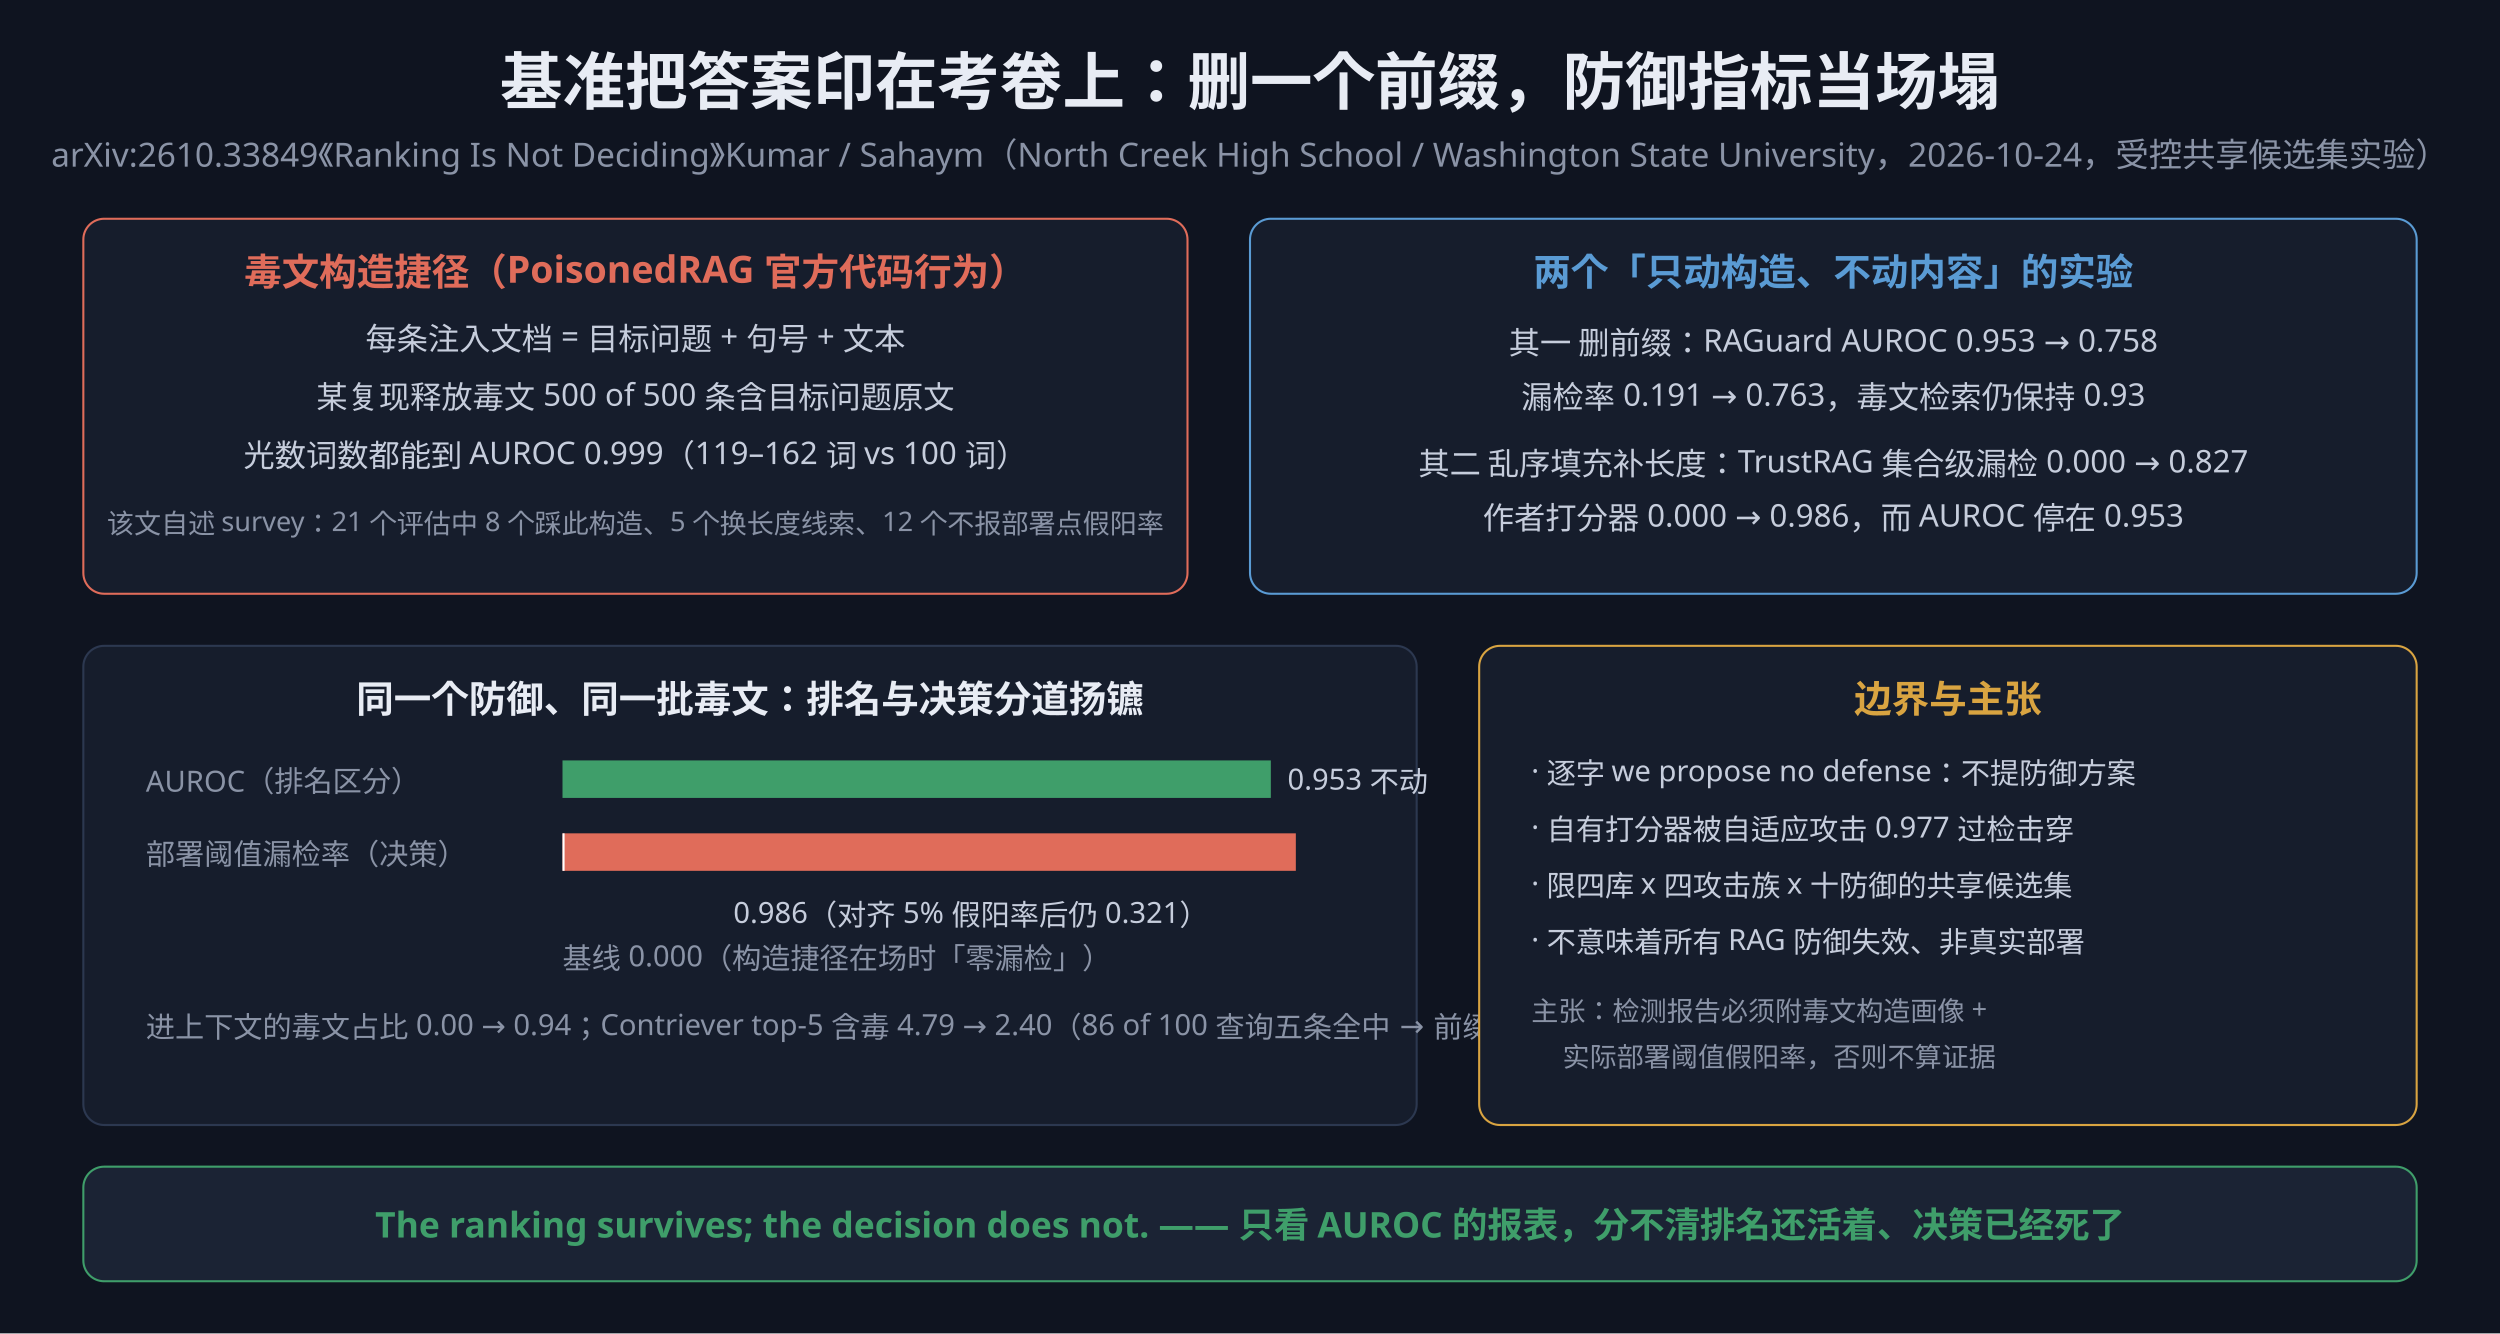
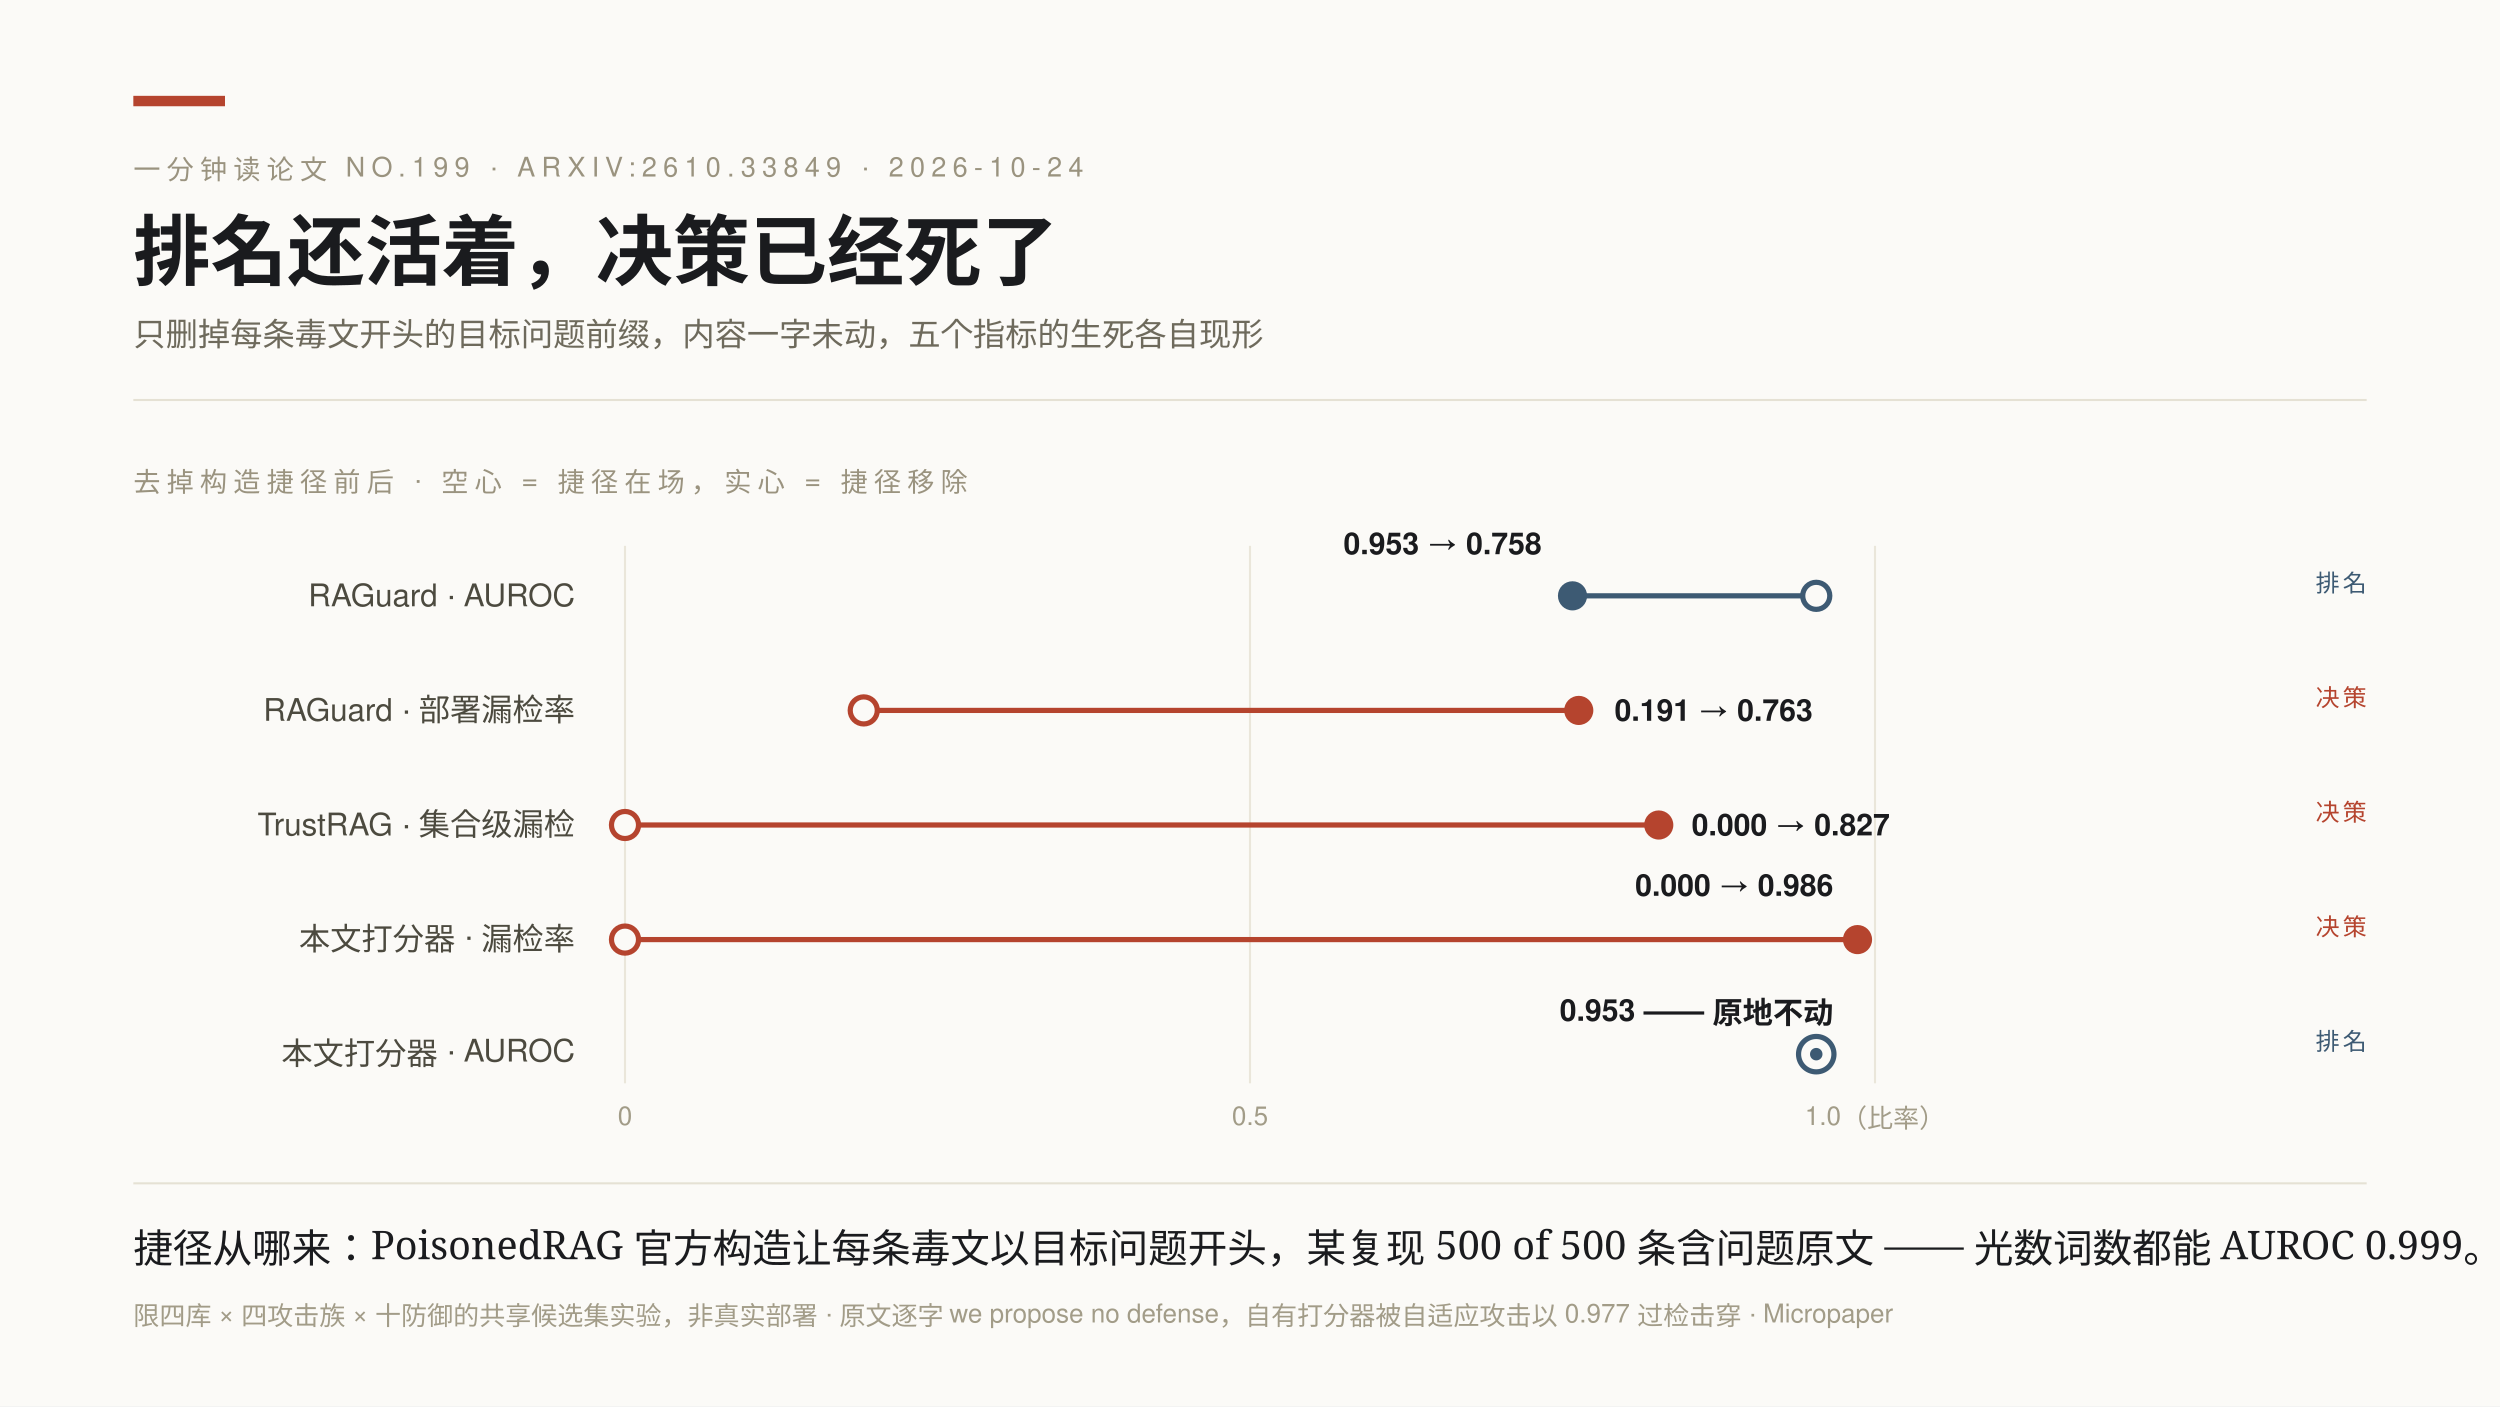
- <svg xmlns="http://www.w3.org/2000/svg" viewBox="0 0 1200 640" font-family="PingFang SC, Microsoft YaHei, sans-serif">
-   <rect width="1200" height="640" fill="#0f1420" />
-   <text x="600" y="50" fill="#e8ecf4" font-size="30" font-weight="bold" text-anchor="middle">基准把答案印在考卷上：删一个前缀，防御指标当场塌</text>
-   <text x="600" y="80" fill="#8a93a6" font-size="16" text-anchor="middle">arXiv:2610.33849《Ranking Is Not Deciding》Kumar / Sahaym（North Creek High School / Washington State University，2026-10-24，受控共享候选集实验）</text>
-   <rect x="40" y="105" width="530" height="180" rx="10" fill="#161d2c" stroke="#e06c5a" />
-   <text x="305" y="137" fill="#e06c5a" font-size="18" font-weight="bold" text-anchor="middle">毒文构造捷径（PoisonedRAG 官方代码行为）</text>
-   <text x="305" y="168" fill="#c6cddc" font-size="15" text-anchor="middle">每条注入文档 = 目标问题 + 句号 + 文本</text>
-   <text x="305" y="196" fill="#c6cddc" font-size="15" text-anchor="middle">某复现释放毒文 500 of 500 条含目标问题原文</text>
-   <text x="305" y="224" fill="#c6cddc" font-size="15" text-anchor="middle">光数词数都能到 AUROC 0.999（119–162 词 vs 100 词）</text>
-   <text x="305" y="256" fill="#8a93a6" font-size="13" text-anchor="middle">该文自述 survey：21 个评估中 8 个踩此构造、5 个换长度线索、12 个不报部署点假阳率</text>
-   <rect x="600" y="105" width="560" height="180" rx="10" fill="#161d2c" stroke="#5a9bd4" />
-   <text x="880" y="137" fill="#5a9bd4" font-size="18" font-weight="bold" text-anchor="middle">两个「只动构造、不动内容」的实验</text>
-   <text x="880" y="170" fill="#c6cddc" font-size="15" text-anchor="middle">其一 删前缀：RAGuard AUROC 0.953 → 0.758</text>
-   <text x="880" y="196" fill="#c6cddc" font-size="15" text-anchor="middle">漏检率 0.191 → 0.763，毒文检索仍保持 0.93</text>
-   <text x="880" y="228" fill="#c6cddc" font-size="15" text-anchor="middle">其二 乱序填充补长度：TrustRAG 集合级漏检 0.000 → 0.827</text>
-   <text x="880" y="254" fill="#c6cddc" font-size="15" text-anchor="middle">作者打分器 0.000 → 0.986，而 AUROC 停在 0.953</text>
-   <rect x="40" y="310" width="640" height="230" rx="10" fill="#161d2c" stroke="#2c3850" />
-   <text x="360" y="342" fill="#e8ecf4" font-size="18" font-weight="bold" text-anchor="middle">同一个防御、同一批毒文：排名与决策分道扬镳</text>
-   <text x="70" y="380" fill="#8a93a6" font-size="14">AUROC（排名区分）</text>
-   <rect x="270" y="365" width="340" height="18" fill="#3f9e6a" />
-   <text x="618" y="379" fill="#c6cddc" font-size="14">0.953 不动</text>
-   <text x="70" y="415" fill="#8a93a6" font-size="14">部署阈值漏检率（决策）</text>
-   <rect x="270" y="400" width="352" height="18" fill="#e06c5a" />
-   <text x="352" y="443" fill="#c6cddc" font-size="14">0.986（对齐 5% 假阳率后仍 0.321）</text>
-   <rect x="270" y="400" width="10" height="18" fill="#5a9bd4" opacity="0" />
-   <rect x="270" y="400" width="1" height="18" fill="#ffffff" />
-   <text x="270" y="465" fill="#8a93a6" font-size="14">基线 0.000（构造捷径在场时「零漏检」）</text>
-   <text x="70" y="498" fill="#8a93a6" font-size="14">进上下文的毒文占比 0.00 → 0.94；Contriever top-5 含毒 4.79 → 2.40（86 of 100 查询五条全中 → 前缀撑着检索）</text>
-   <rect x="270" y="437" width="4" height="0" />
-   <rect x="710" y="310" width="450" height="230" rx="10" fill="#161d2c" stroke="#d9a441" />
-   <text x="935" y="342" fill="#d9a441" font-size="18" font-weight="bold" text-anchor="middle">边界与主张</text>
-   <text x="735" y="375" fill="#c6cddc" font-size="14">· 逐字 we propose no defense：不提防御方案</text>
-   <text x="735" y="402" fill="#c6cddc" font-size="14">· 自有打分器被自适应攻击 0.977 过检击穿</text>
-   <text x="735" y="429" fill="#c6cddc" font-size="14">· 限四库 x 四攻击族 x 十防御的共享候选集</text>
-   <text x="735" y="456" fill="#c6cddc" font-size="14">· 不意味着所有 RAG 防御失效、非真实部署</text>
-   <text x="735" y="490" fill="#8a93a6" font-size="13">主张：检测报告必须附毒文构造画像 +</text>
-   <text x="750" y="512" fill="#8a93a6" font-size="13">实际部署阈值假阳率，否则不算证据</text>
-   <rect x="40" y="560" width="1120" height="55" rx="10" fill="#1b2334" stroke="#3f9e6a" />
-   <text x="600" y="594" fill="#3f9e6a" font-size="17" font-weight="bold" text-anchor="middle">The ranking survives; the decision does not. —— 只看 AUROC 的报表，分不清排名还活着、决策已经死了</text>
+ <svg xmlns="http://www.w3.org/2000/svg" width="1200" height="675" viewBox="0 0 1200 675" font-family="'PingFang SC','Helvetica Neue',Helvetica,'Microsoft YaHei',sans-serif">
+   <defs>
+     <style>
+       .serif { font-family: 'Noto Serif SC','Songti SC','STSong',serif; }
+       .k { font-size: 13px; letter-spacing: 3px; fill: #9A937F; }
+       .rl { font-size: 15px; fill: #4C4A3F; }
+       .v { font-size: 14.5px; font-weight: 700; fill: #1A1B1E; }
+       .b { font-size: 12.5px; fill: #A29C88; }
+       .tag { font-size: 11.5px; letter-spacing: 1.5px; }
+     </style>
+   </defs>
+   <rect width="1200" height="675" fill="#FBFAF7" />
+   <rect x="64" y="46" width="44" height="5" fill="#B5442E" />
+   <text class="k" x="64" y="86">一分钟读论文 NO.199 · ARXIV:2610.33849 · 2026-10-24</text>
+   <text class="serif" x="64" y="134" font-size="37" font-weight="700" fill="#1A1B1E">排名还活着，决策已经死了</text>
+   <text x="64" y="166" font-size="15.5" fill="#6E6A5C">只删掉每条毒文开头的目标问题前缀，内容一字未动，五个指标的生死各自现形</text>
+   <line x1="64" y1="192" x2="1136" y2="192" stroke="#E5E1D4" />
+   <text class="k" x="64" y="236">去掉构造捷径前后 · 空心 = 捷径在场，实心 = 捷径移除</text>
+   <g stroke="#EAE6DA">
+     <line x1="300" y1="262" x2="300" y2="520" />
+     <line x1="600" y1="262" x2="600" y2="520" />
+     <line x1="900" y1="262" x2="900" y2="520" />
+   </g>
+   <text class="b" x="300" y="540" text-anchor="middle">0</text>
+   <text class="b" x="600" y="540" text-anchor="middle">0.5</text>
+   <text class="b" x="900" y="540" text-anchor="middle">1.0（比率）</text>
+   <text class="tag" x="1136" y="284" text-anchor="end" fill="#3D5A73">排名</text>
+   <text class="rl" x="276" y="291" text-anchor="end">RAGuard · AUROC</text>
+   <line x1="871.8" y1="286" x2="754.8" y2="286" stroke="#3D5A73" stroke-width="2.5" />
+   <circle cx="871.8" cy="286" r="6.5" fill="#FBFAF7" stroke="#3D5A73" stroke-width="2.5" />
+   <circle cx="754.8" cy="286" r="7" fill="#3D5A73" />
+   <text class="v" x="740" y="266" text-anchor="end">0.953 → 0.758</text>
+   <text class="tag" x="1136" y="339" text-anchor="end" fill="#B5442E">决策</text>
+   <text class="rl" x="276" y="346" text-anchor="end">RAGuard · 部署漏检率</text>
+   <line x1="414.6" y1="341" x2="757.8" y2="341" stroke="#B5442E" stroke-width="2.5" />
+   <circle cx="414.6" cy="341" r="6.5" fill="#FBFAF7" stroke="#B5442E" stroke-width="2.5" />
+   <circle cx="757.8" cy="341" r="7" fill="#B5442E" />
+   <text class="v" x="775" y="346">0.191 → 0.763</text>
+   <text class="tag" x="1136" y="394" text-anchor="end" fill="#B5442E">决策</text>
+   <text class="rl" x="276" y="401" text-anchor="end">TrustRAG · 集合级漏检</text>
+   <line x1="300" y1="396" x2="796.2" y2="396" stroke="#B5442E" stroke-width="2.5" />
+   <circle cx="300" cy="396" r="6.5" fill="#FBFAF7" stroke="#B5442E" stroke-width="2.5" />
+   <circle cx="796.2" cy="396" r="7" fill="#B5442E" />
+   <text class="v" x="812" y="401">0.000 → 0.827</text>
+   <text class="tag" x="1136" y="449" text-anchor="end" fill="#B5442E">决策</text>
+   <text class="rl" x="276" y="456" text-anchor="end">本文打分器 · 漏检率</text>
+   <line x1="300" y1="451" x2="891.6" y2="451" stroke="#B5442E" stroke-width="2.5" />
+   <circle cx="300" cy="451" r="6.5" fill="#FBFAF7" stroke="#B5442E" stroke-width="2.5" />
+   <circle cx="891.6" cy="451" r="7" fill="#B5442E" />
+   <text class="v" x="880" y="430" text-anchor="end">0.000 → 0.986</text>
+   <text class="tag" x="1136" y="504" text-anchor="end" fill="#3D5A73">排名</text>
+   <text class="rl" x="276" y="511" text-anchor="end">本文打分器 · AUROC</text>
+   <circle cx="871.8" cy="506" r="8.5" fill="none" stroke="#3D5A73" stroke-width="2.5" />
+   <circle cx="871.8" cy="506" r="3" fill="#3D5A73" />
+   <text class="v" x="880" y="490" text-anchor="end" fill="#3D5A73">0.953 —— 原地不动</text>
+   <line x1="64" y1="568" x2="1136" y2="568" stroke="#E5E1D4" />
+   <text class="serif" x="64" y="606" font-size="19" fill="#1A1B1E">捷径从哪来：PoisonedRAG 官方构造让每条毒文以目标问题开头，某复现 500 of 500 条含问题原文 —— 光数词数都能 AUROC 0.999。</text>
+   <text class="b" x="64" y="636">限四库 × 四攻击族 × 十防御的共享候选集实验，非真实部署 · 原文逐字 we propose no defense，自有打分器被自适应攻击以 0.977 过检击穿 · Micropaper</text>
</svg>
